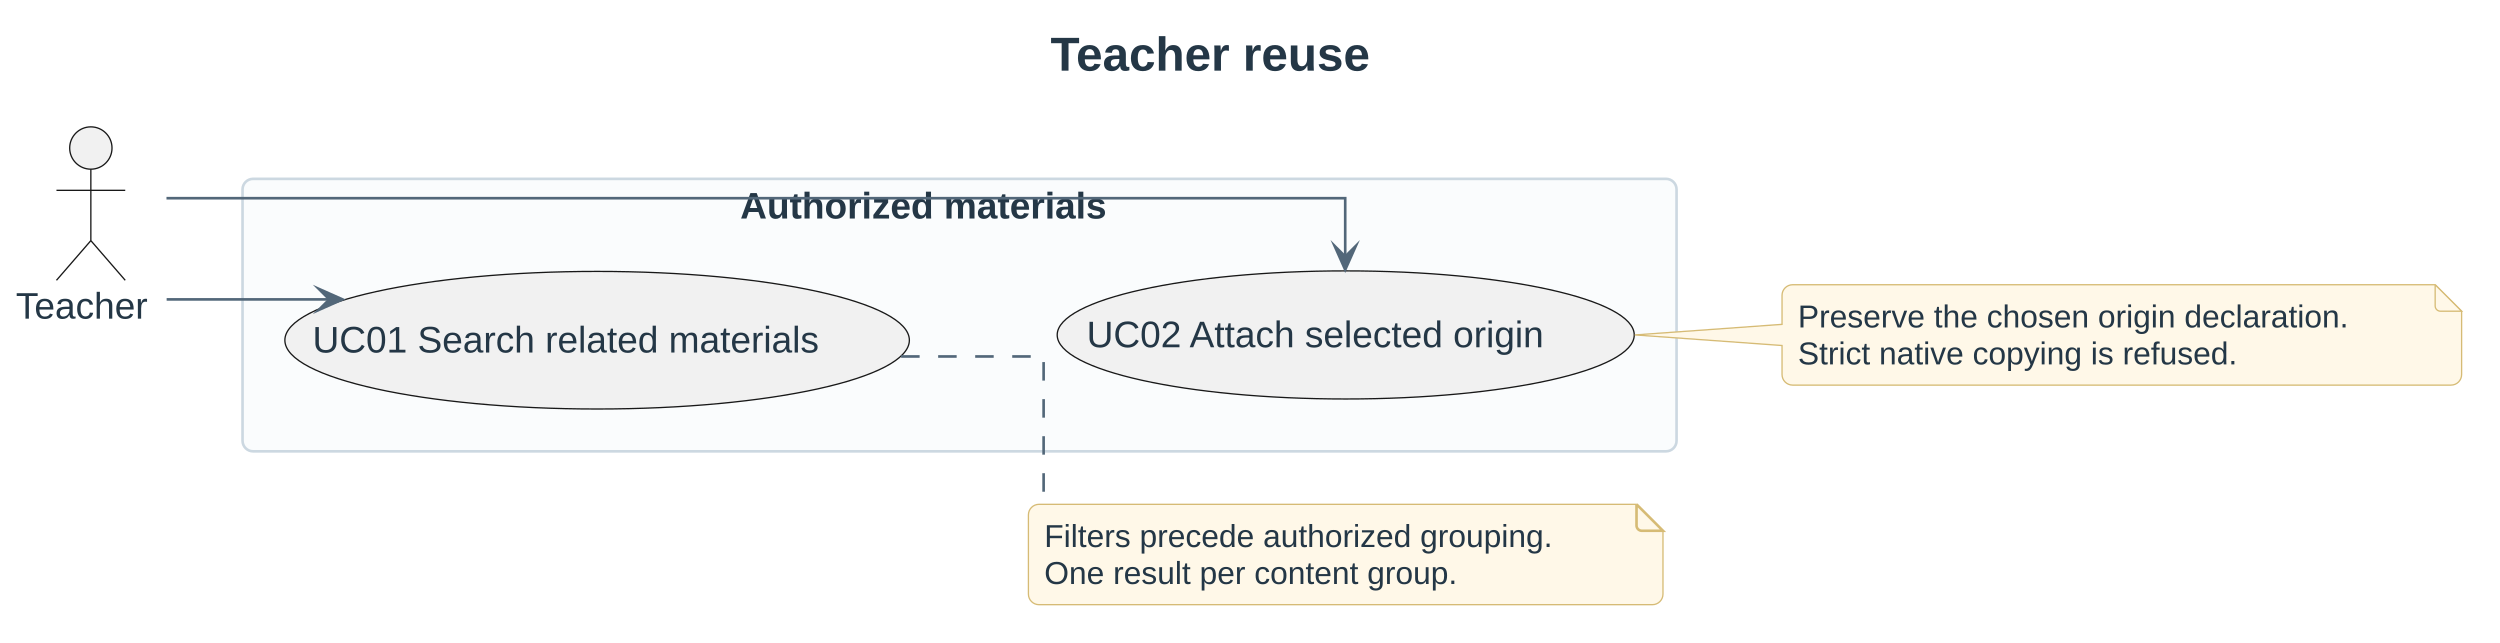
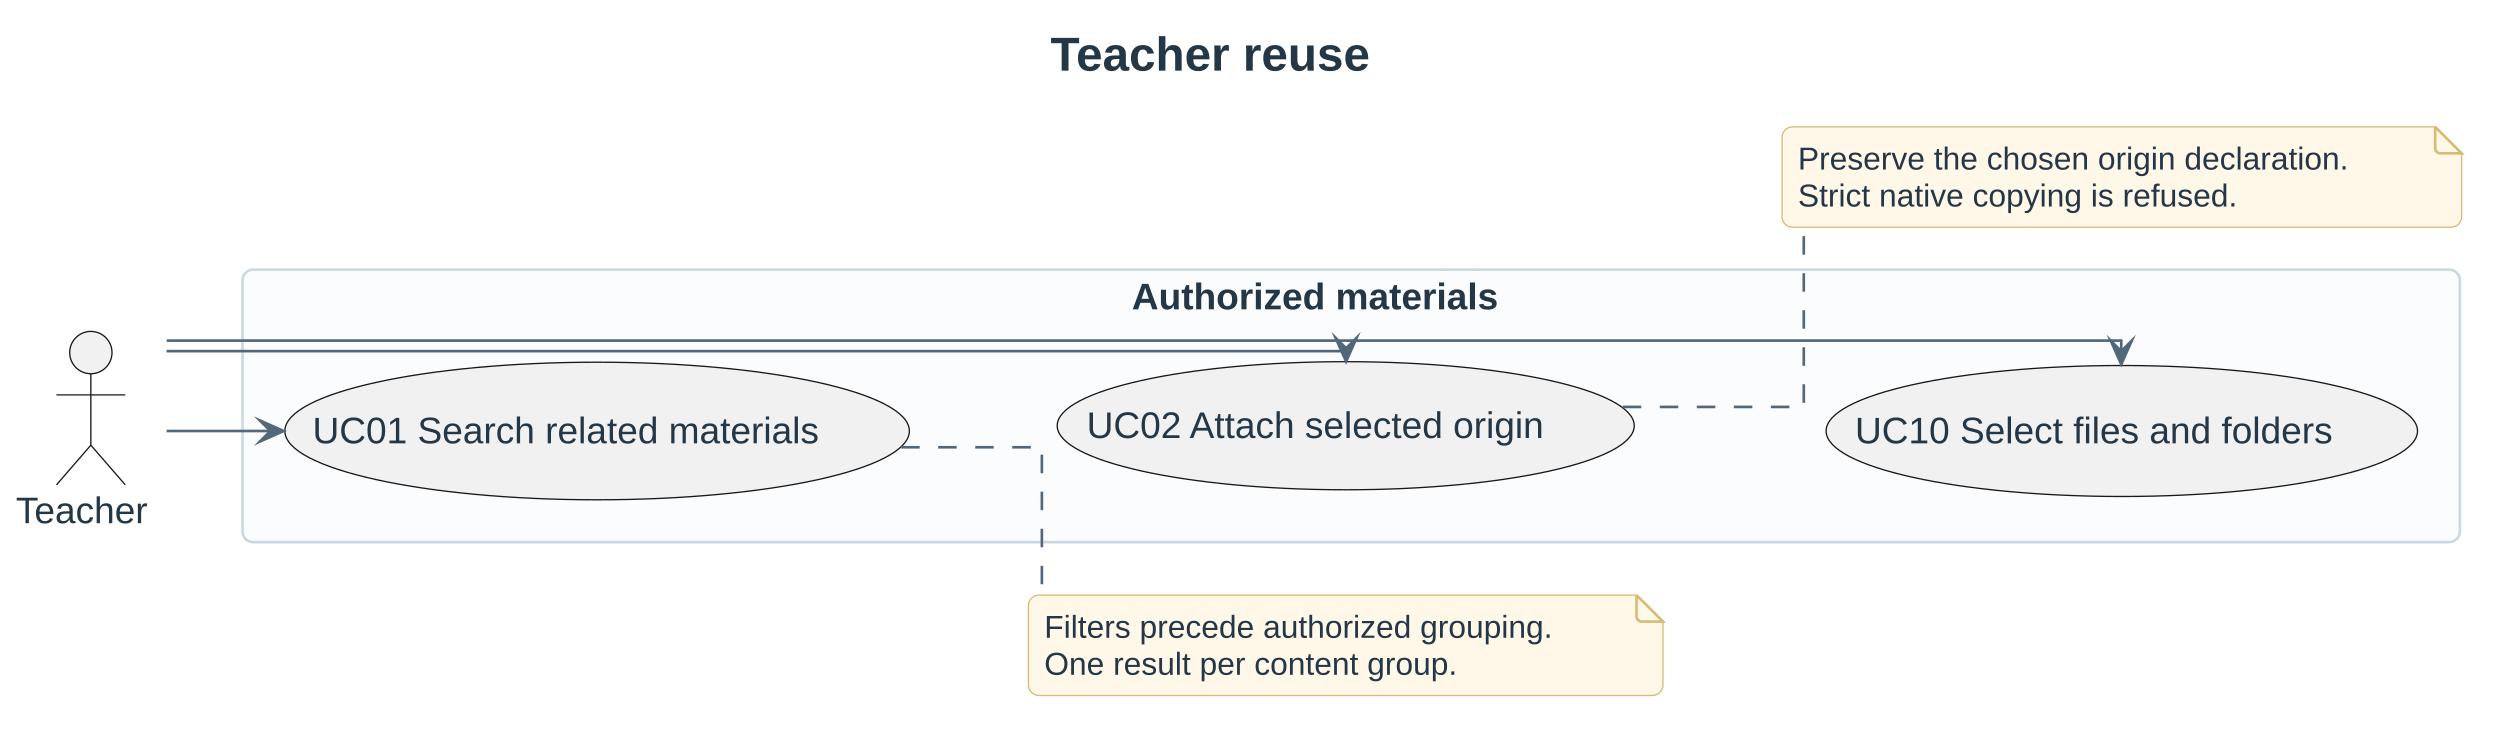
- <svg xmlns="http://www.w3.org/2000/svg" version="1.1" data-diagram-type="DESCRIPTION" style="width:945px;height:243px;background:#FFFFFF;" width="945px" height="243px" viewBox="0 0 945 243" zoomAndPan="magnify" preserveAspectRatio="none" contentStyleType="text/css">
+ <svg xmlns="http://www.w3.org/2000/svg" version="1.1" data-diagram-type="DESCRIPTION" style="width:945px;height:277px;background:#FFFFFF;" width="945px" height="277px" viewBox="0 0 945 277" zoomAndPan="magnify" preserveAspectRatio="none" contentStyleType="text/css">
  <defs />
  <g font-family="sans-serif" lengthAdjust="spacing">
    <g class="title" data-source-line="2">
      <text x="397.1" y="26.708" fill="#243746" font-size="18" textLength="144.29" font-weight="700" font-family="Arial">Teacher reuse</text>
    </g>
    <g class="cluster" data-qualified-name="Authorized materials" id="ent0002" data-source-line="5">
-       <rect x="91.68" y="67.603" width="542.06" height="103" fill="#FAFCFD" style="stroke:#CCD8E1;stroke-width:1;" rx="4" ry="4" />
-       <text x="279.797" y="82.598" fill="#243746" font-size="14" textLength="165.826" font-weight="700" font-family="Arial">Authorized materials</text>
+       <rect x="91.68" y="101.923" width="838.15" height="103" fill="#FAFCFD" style="stroke:#CCD8E1;stroke-width:1;" rx="4" ry="4" />
+       <text x="427.842" y="116.918" fill="#243746" font-size="14" textLength="165.826" font-weight="700" font-family="Arial">Authorized materials</text>
    </g>
    <g class="entity" data-qualified-name="Authorized materials.Search" id="ent0003" data-source-line="6">
-       <ellipse cx="225.711" cy="128.599" rx="118.031" ry="26.006" fill="#F1F1F1" style="stroke:#181818;stroke-width:0.5;" />
-       <text x="118.137" y="133.248" fill="#243746" font-size="14" textLength="215.147" font-family="Arial">UC01 Search related materials</text>
+       <ellipse cx="225.711" cy="162.919" rx="118.031" ry="26.006" fill="#F1F1F1" style="stroke:#181818;stroke-width:0.5;" />
+       <text x="118.137" y="167.568" fill="#243746" font-size="14" textLength="215.147" font-family="Arial">UC01 Search related materials</text>
    </g>
    <g class="entity" data-qualified-name="Authorized materials.Attach" id="ent0004" data-source-line="7">
-       <ellipse cx="508.682" cy="126.606" rx="109.062" ry="24.212" fill="#F1F1F1" style="stroke:#181818;stroke-width:0.5;" />
-       <text x="410.757" y="131.254" fill="#243746" font-size="14" textLength="195.85" font-family="Arial">UC02 Attach selected origin</text>
+       <ellipse cx="508.682" cy="160.926" rx="109.062" ry="24.212" fill="#F1F1F1" style="stroke:#181818;stroke-width:0.5;" />
+       <text x="410.757" y="165.574" fill="#243746" font-size="14" textLength="195.85" font-family="Arial">UC02 Attach selected origin</text>
+     </g>
+     <g class="entity" data-qualified-name="Authorized materials.Batch" id="ent0005" data-source-line="8">
+       <ellipse cx="802.046" cy="162.918" rx="111.776" ry="24.755" fill="#F1F1F1" style="stroke:#181818;stroke-width:0.5;" />
+       <text x="701.188" y="167.567" fill="#243746" font-size="14" textLength="201.715" font-family="Arial">UC10 Select files and folders</text>
    </g>
    <g class="entity" data-qualified-name="Teacher" id="ent0001" data-source-line="4">
-       <ellipse cx="34.342" cy="55.953" rx="8" ry="8" fill="#F1F1F1" style="stroke:#181818;stroke-width:0.5;" />
-       <path d="M34.342,63.953 L34.342,90.953 M21.342,71.953 L47.342,71.953 M34.342,90.953 L21.342,105.953 M34.342,90.953 L47.342,105.953" style="stroke:#181818;stroke-width:0.5;" fill="none" />
-       <text x="6" y="120.448" fill="#243746" font-size="14" textLength="56.684" font-family="Arial">Teacher</text>
+       <ellipse cx="34.342" cy="133.273" rx="8" ry="8" fill="#F1F1F1" style="stroke:#181818;stroke-width:0.5;" />
+       <path d="M34.342,141.273 L34.342,168.273 M21.342,149.273 L47.342,149.273 M34.342,168.273 L21.342,183.273 M34.342,168.273 L47.342,183.273" style="stroke:#181818;stroke-width:0.5;" fill="none" />
+       <text x="6" y="197.768" fill="#243746" font-size="14" textLength="56.684" font-family="Arial">Teacher</text>
    </g>
-     <g class="entity" data-qualified-name="GMN8" id="ent0009" data-source-line="13">
-       <path d="M388.74,194.633 L388.74,224.571 A4,4 0 0 0 392.74,228.571 L624.605,228.571 A4,4 0 0 0 628.605,224.571 L628.605,200.633 L618.605,190.633 L392.74,190.633 A4,4 0 0 0 388.74,194.633" style="stroke:#D6BB75;stroke-width:0.5;" fill="#FFF8E8" />
-       <path d="M618.605,190.633 L618.605,198.633 A2,2 0 0 0 620.605,200.633 L628.605,200.633 L618.605,190.633" style="stroke:#D6BB75;stroke-width:1;" fill="#FFF8E8" />
-       <text x="394.74" y="206.772" fill="#243746" font-size="12" textLength="218.865" font-family="Arial">Filters precede authorized grouping.</text>
-       <text x="394.74" y="220.741" fill="#243746" font-size="12" textLength="178.711" font-family="Arial">One result per content group.</text>
+     <g class="entity" data-qualified-name="GMN11" id="ent0012" data-source-line="16">
+       <path d="M388.74,228.953 L388.74,258.891 A4,4 0 0 0 392.74,262.891 L624.605,262.891 A4,4 0 0 0 628.605,258.891 L628.605,234.953 L618.605,224.953 L392.74,224.953 A4,4 0 0 0 388.74,228.953" style="stroke:#D6BB75;stroke-width:0.5;" fill="#FFF8E8" />
+       <path d="M618.605,224.953 L618.605,232.953 A2,2 0 0 0 620.605,234.953 L628.605,234.953 L618.605,224.953" style="stroke:#D6BB75;stroke-width:1;" fill="#FFF8E8" />
+       <text x="394.74" y="241.092" fill="#243746" font-size="12" textLength="218.865" font-family="Arial">Filters precede authorized grouping.</text>
+       <text x="394.74" y="255.061" fill="#243746" font-size="12" textLength="178.711" font-family="Arial">One result per content group.</text>
    </g>
-     <g class="entity" data-qualified-name="GMN11" id="ent0012" data-source-line="17">
-       <path d="M673.61,111.633 L673.61,122.603 L617.92,126.603 L673.61,130.603 L673.61,141.571 A4,4 0 0 0 677.61,145.571 L926.491,145.571 A4,4 0 0 0 930.491,141.571 L930.491,117.633 L920.491,107.633 L677.61,107.633 A4,4 0 0 0 673.61,111.633" style="stroke:#D6BB75;stroke-width:0.5;" fill="#FFF8E8" />
-       <path d="M920.491,107.633 L920.491,115.633 A2,2 0 0 0 922.491,117.633 L930.491,117.633 L920.491,107.633" style="stroke:#D6BB75;stroke-width:0.5;" fill="#FFF8E8" />
-       <text x="679.61" y="123.772" fill="#243746" font-size="12" textLength="235.881" font-family="Arial">Preserve the chosen origin declaration.</text>
-       <text x="679.61" y="137.741" fill="#243746" font-size="12" textLength="190.646" font-family="Arial">Strict native copying is refused.</text>
+     <g class="entity" data-qualified-name="GMN14" id="ent0015" data-source-line="20">
+       <path d="M673.61,51.953 L673.61,81.891 A4,4 0 0 0 677.61,85.891 L926.491,85.891 A4,4 0 0 0 930.491,81.891 L930.491,57.953 L920.491,47.953 L677.61,47.953 A4,4 0 0 0 673.61,51.953" style="stroke:#D6BB75;stroke-width:0.5;" fill="#FFF8E8" />
+       <path d="M920.491,47.953 L920.491,55.953 A2,2 0 0 0 922.491,57.953 L930.491,57.953 L920.491,47.953" style="stroke:#D6BB75;stroke-width:1;" fill="#FFF8E8" />
+       <text x="679.61" y="64.092" fill="#243746" font-size="12" textLength="235.881" font-family="Arial">Preserve the chosen origin declaration.</text>
+       <text x="679.61" y="78.061" fill="#243746" font-size="12" textLength="190.646" font-family="Arial">Strict native copying is refused.</text>
    </g>
-     <g class="link" data-entity-1="ent0001" data-entity-2="ent0003" id="lnk5" data-source-line="9" data-link-type="dependency">
-       <path d="M62.99,113.173 C80.93,113.173 100.18,113.173 124.47,113.173" style="stroke:#526779;stroke-width:1;" fill="none" id="Teacher-to-Search" />
-       <polygon points="129.47,113.173,120.47,109.173,124.47,113.173,120.47,117.173,129.47,113.173" fill="#526779" style="stroke:#526779;stroke-width:1;stroke-linejoin:miter;stroke-miterlimit:10;" />
+     <g class="link" data-entity-1="ent0001" data-entity-2="ent0003" id="lnk6" data-source-line="10" data-link-type="dependency">
+       <path d="M62.99,162.923 C75.4,162.923 85.83,162.923 102.21,162.923" style="stroke:#526779;stroke-width:1;" fill="none" id="Teacher-to-Search" />
+       <polygon points="107.21,162.923,98.21,158.923,102.21,162.923,98.21,166.923,107.21,162.923" fill="#526779" style="stroke:#526779;stroke-width:1;stroke-linejoin:miter;stroke-miterlimit:10;" />
    </g>
-     <g class="link" data-entity-1="ent0001" data-entity-2="ent0004" id="lnk6" data-source-line="10" data-link-type="dependency">
-       <path d="M62.93,74.923 C165.45,74.923 508.49,74.923 508.49,74.923 C508.49,74.923 508.49,83.663 508.49,96.973" style="stroke:#526779;stroke-width:1;" fill="none" id="Teacher-to-Attach" />
-       <polygon points="508.49,101.973,512.49,92.973,508.49,96.973,504.49,92.973,508.49,101.973" fill="#526779" style="stroke:#526779;stroke-width:1;stroke-linejoin:miter;stroke-miterlimit:10;" />
+     <g class="link" data-entity-1="ent0001" data-entity-2="ent0004" id="lnk7" data-source-line="11" data-link-type="dependency">
+       <path d="M62.95,132.733 C165.54,132.733 508.83,132.733 508.83,132.733 C508.83,132.733 508.83,129.283 508.83,131.653" style="stroke:#526779;stroke-width:1;" fill="none" id="Teacher-to-Attach" />
+       <polygon points="508.83,136.653,512.83,127.653,508.83,131.653,504.83,127.653,508.83,136.653" fill="#526779" style="stroke:#526779;stroke-width:1;stroke-linejoin:miter;stroke-miterlimit:10;" />
    </g>
-     <g class="link" data-entity-1="ent0003" data-entity-2="ent0009" id="lnk10" data-source-line="13" data-link-type="association">
-       <path d="M340.62,134.743 C370.51,134.743 394.49,134.743 394.49,134.743 C394.49,134.743 394.49,168.143 394.49,190.323" style="stroke:#526779;stroke-width:1;stroke-dasharray:7,7;" fill="none" id="Search-GMN8" />
+     <g class="link" data-entity-1="ent0001" data-entity-2="ent0005" id="lnk8" data-source-line="12" data-link-type="dependency">
+       <path d="M63.03,128.753 C202.36,128.753 801.83,128.753 801.83,128.753 C801.83,128.753 801.83,127.613 801.83,132.733" style="stroke:#526779;stroke-width:1;" fill="none" id="Teacher-to-Batch" />
+       <polygon points="801.83,137.733,805.83,128.733,801.83,132.733,797.83,128.733,801.83,137.733" fill="#526779" style="stroke:#526779;stroke-width:1;stroke-linejoin:miter;stroke-miterlimit:10;" />
+     </g>
+     <g class="link" data-entity-1="ent0003" data-entity-2="ent0012" id="lnk13" data-source-line="16" data-link-type="association">
+       <path d="M340.63,169.063 C370.19,169.063 393.83,169.063 393.83,169.063 C393.83,169.063 393.83,202.463 393.83,224.643" style="stroke:#526779;stroke-width:1;stroke-dasharray:7,7;" fill="none" id="Search-GMN11" />
+     </g>
+     <g class="link" data-entity-1="ent0004" data-entity-2="ent0015" id="lnk16" data-source-line="20" data-link-type="association">
+       <path d="M613.39,153.823 C649.86,153.823 681.83,153.823 681.83,153.823 C681.83,153.823 681.83,111.813 681.83,86.213" style="stroke:#526779;stroke-width:1;stroke-dasharray:7,7;" fill="none" id="Attach-GMN14" />
    </g>
  </g>
</svg>
